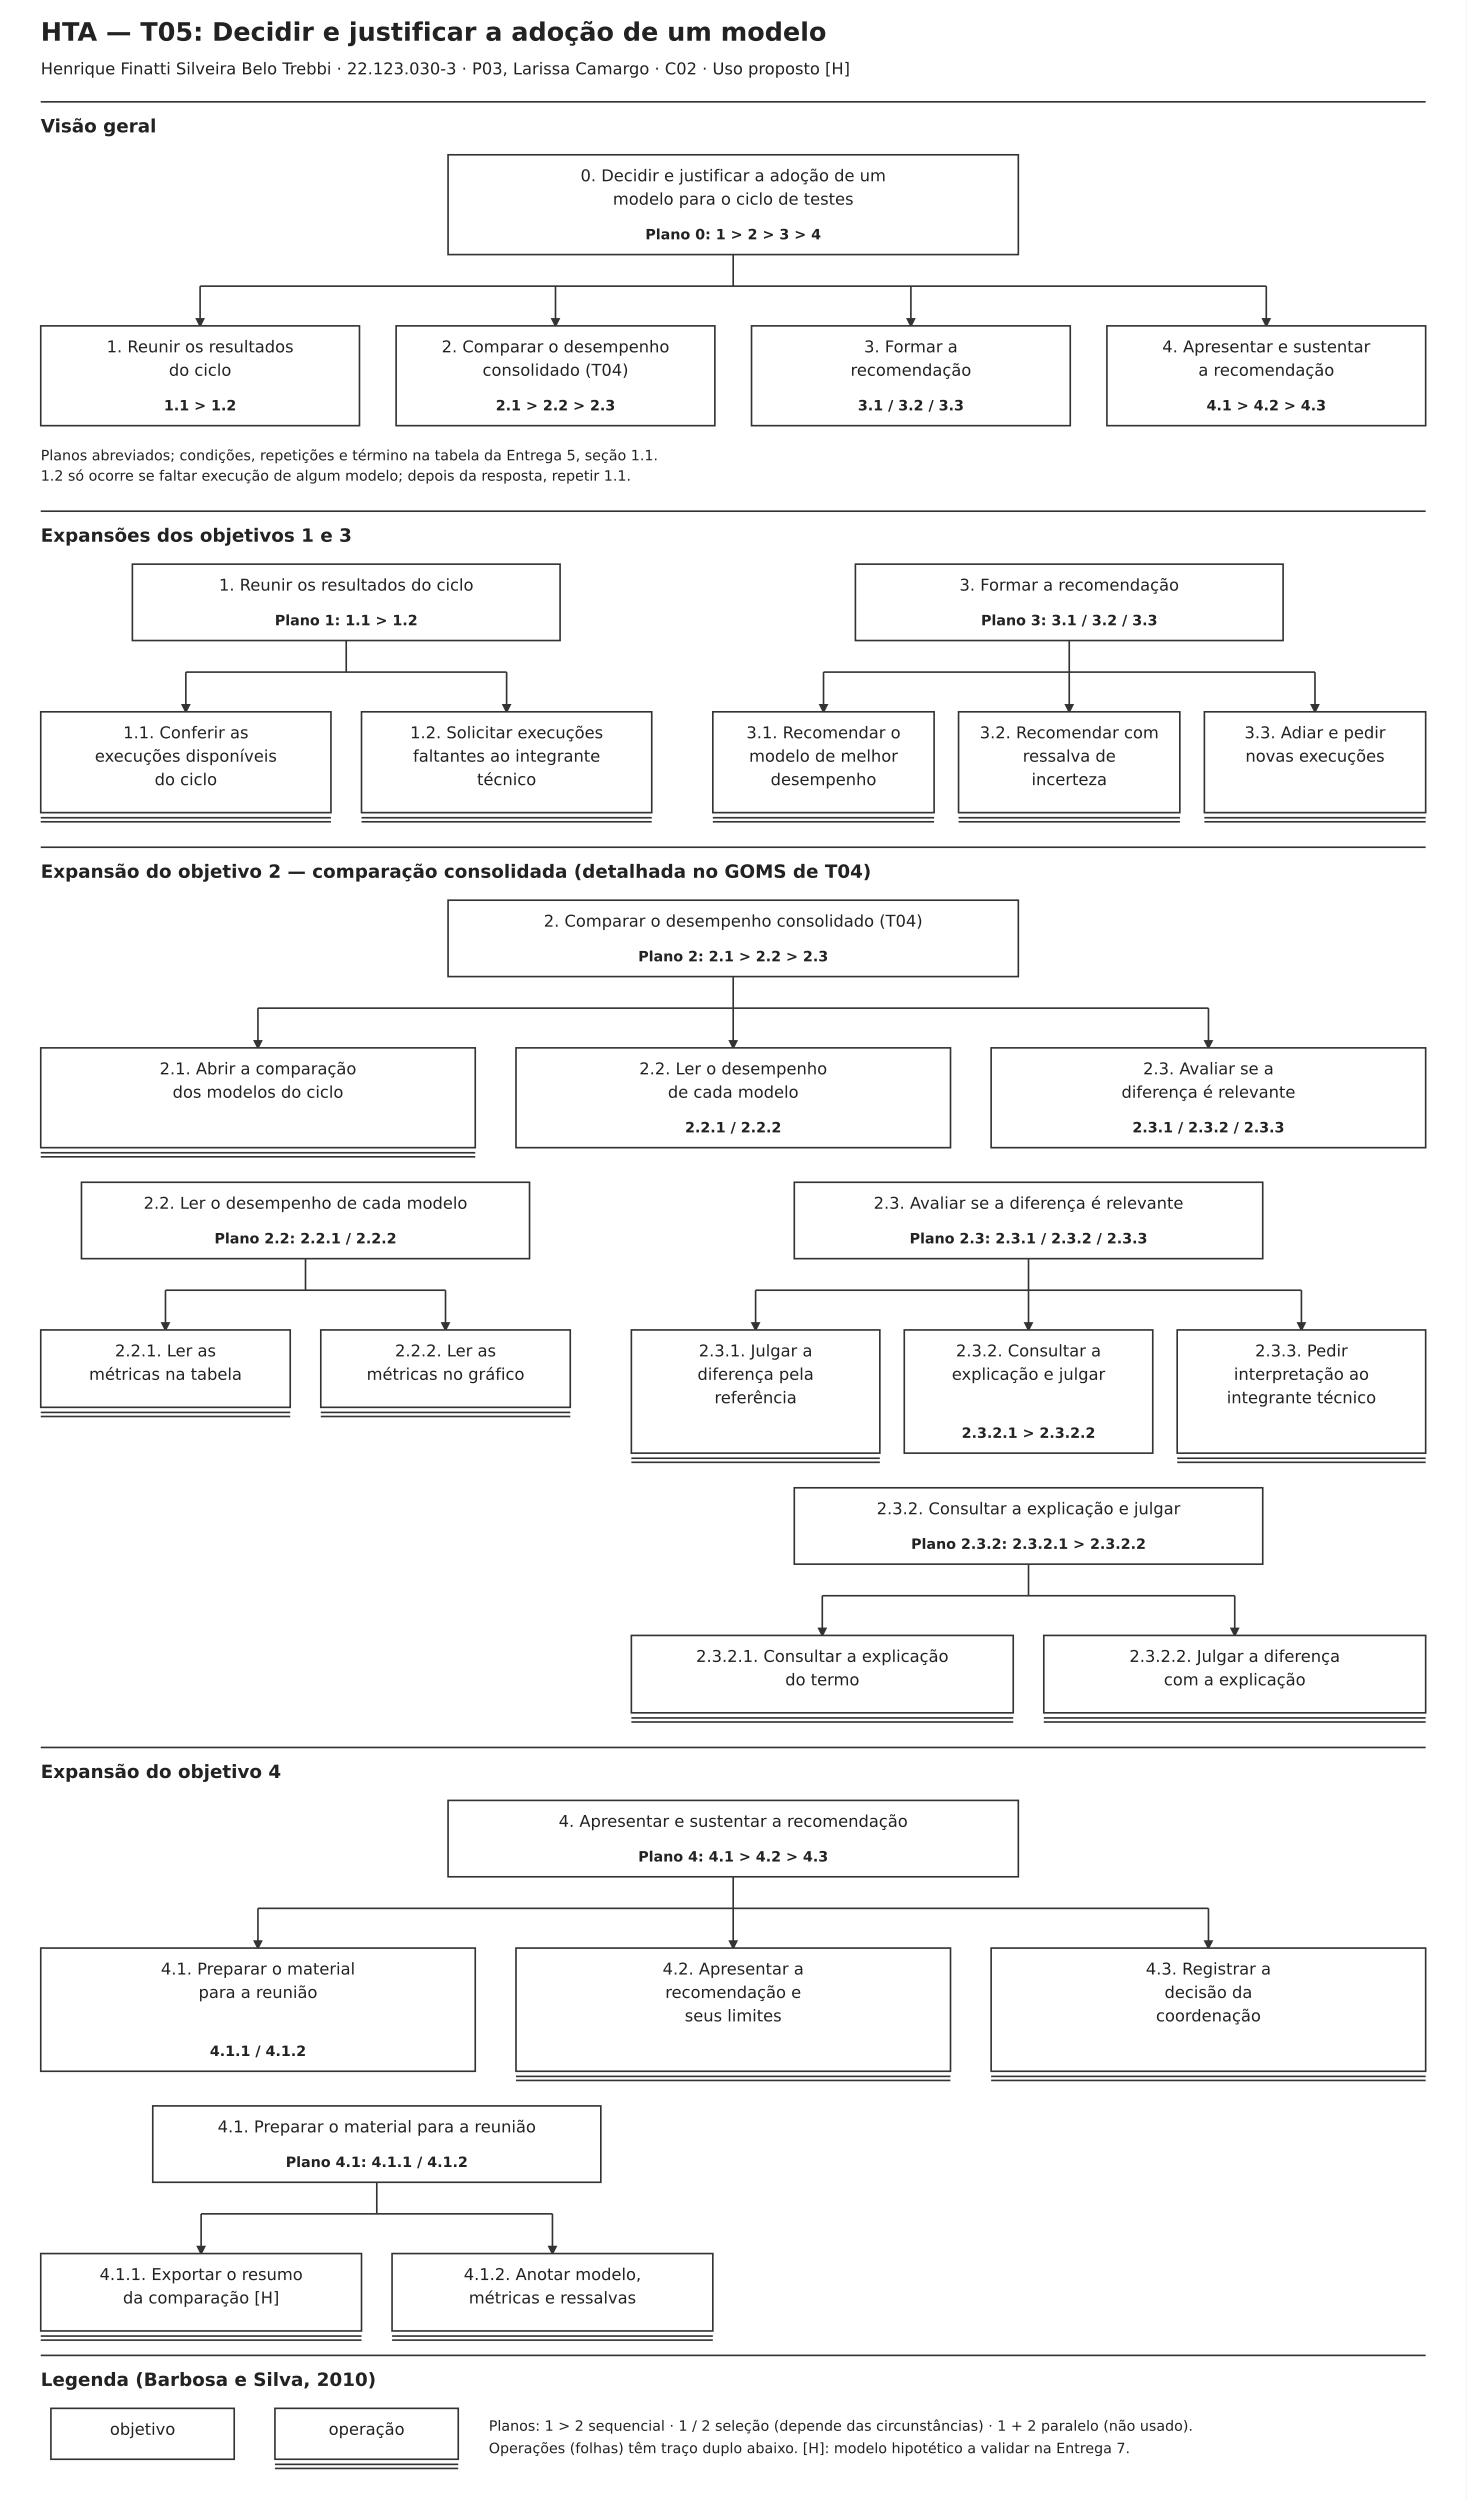
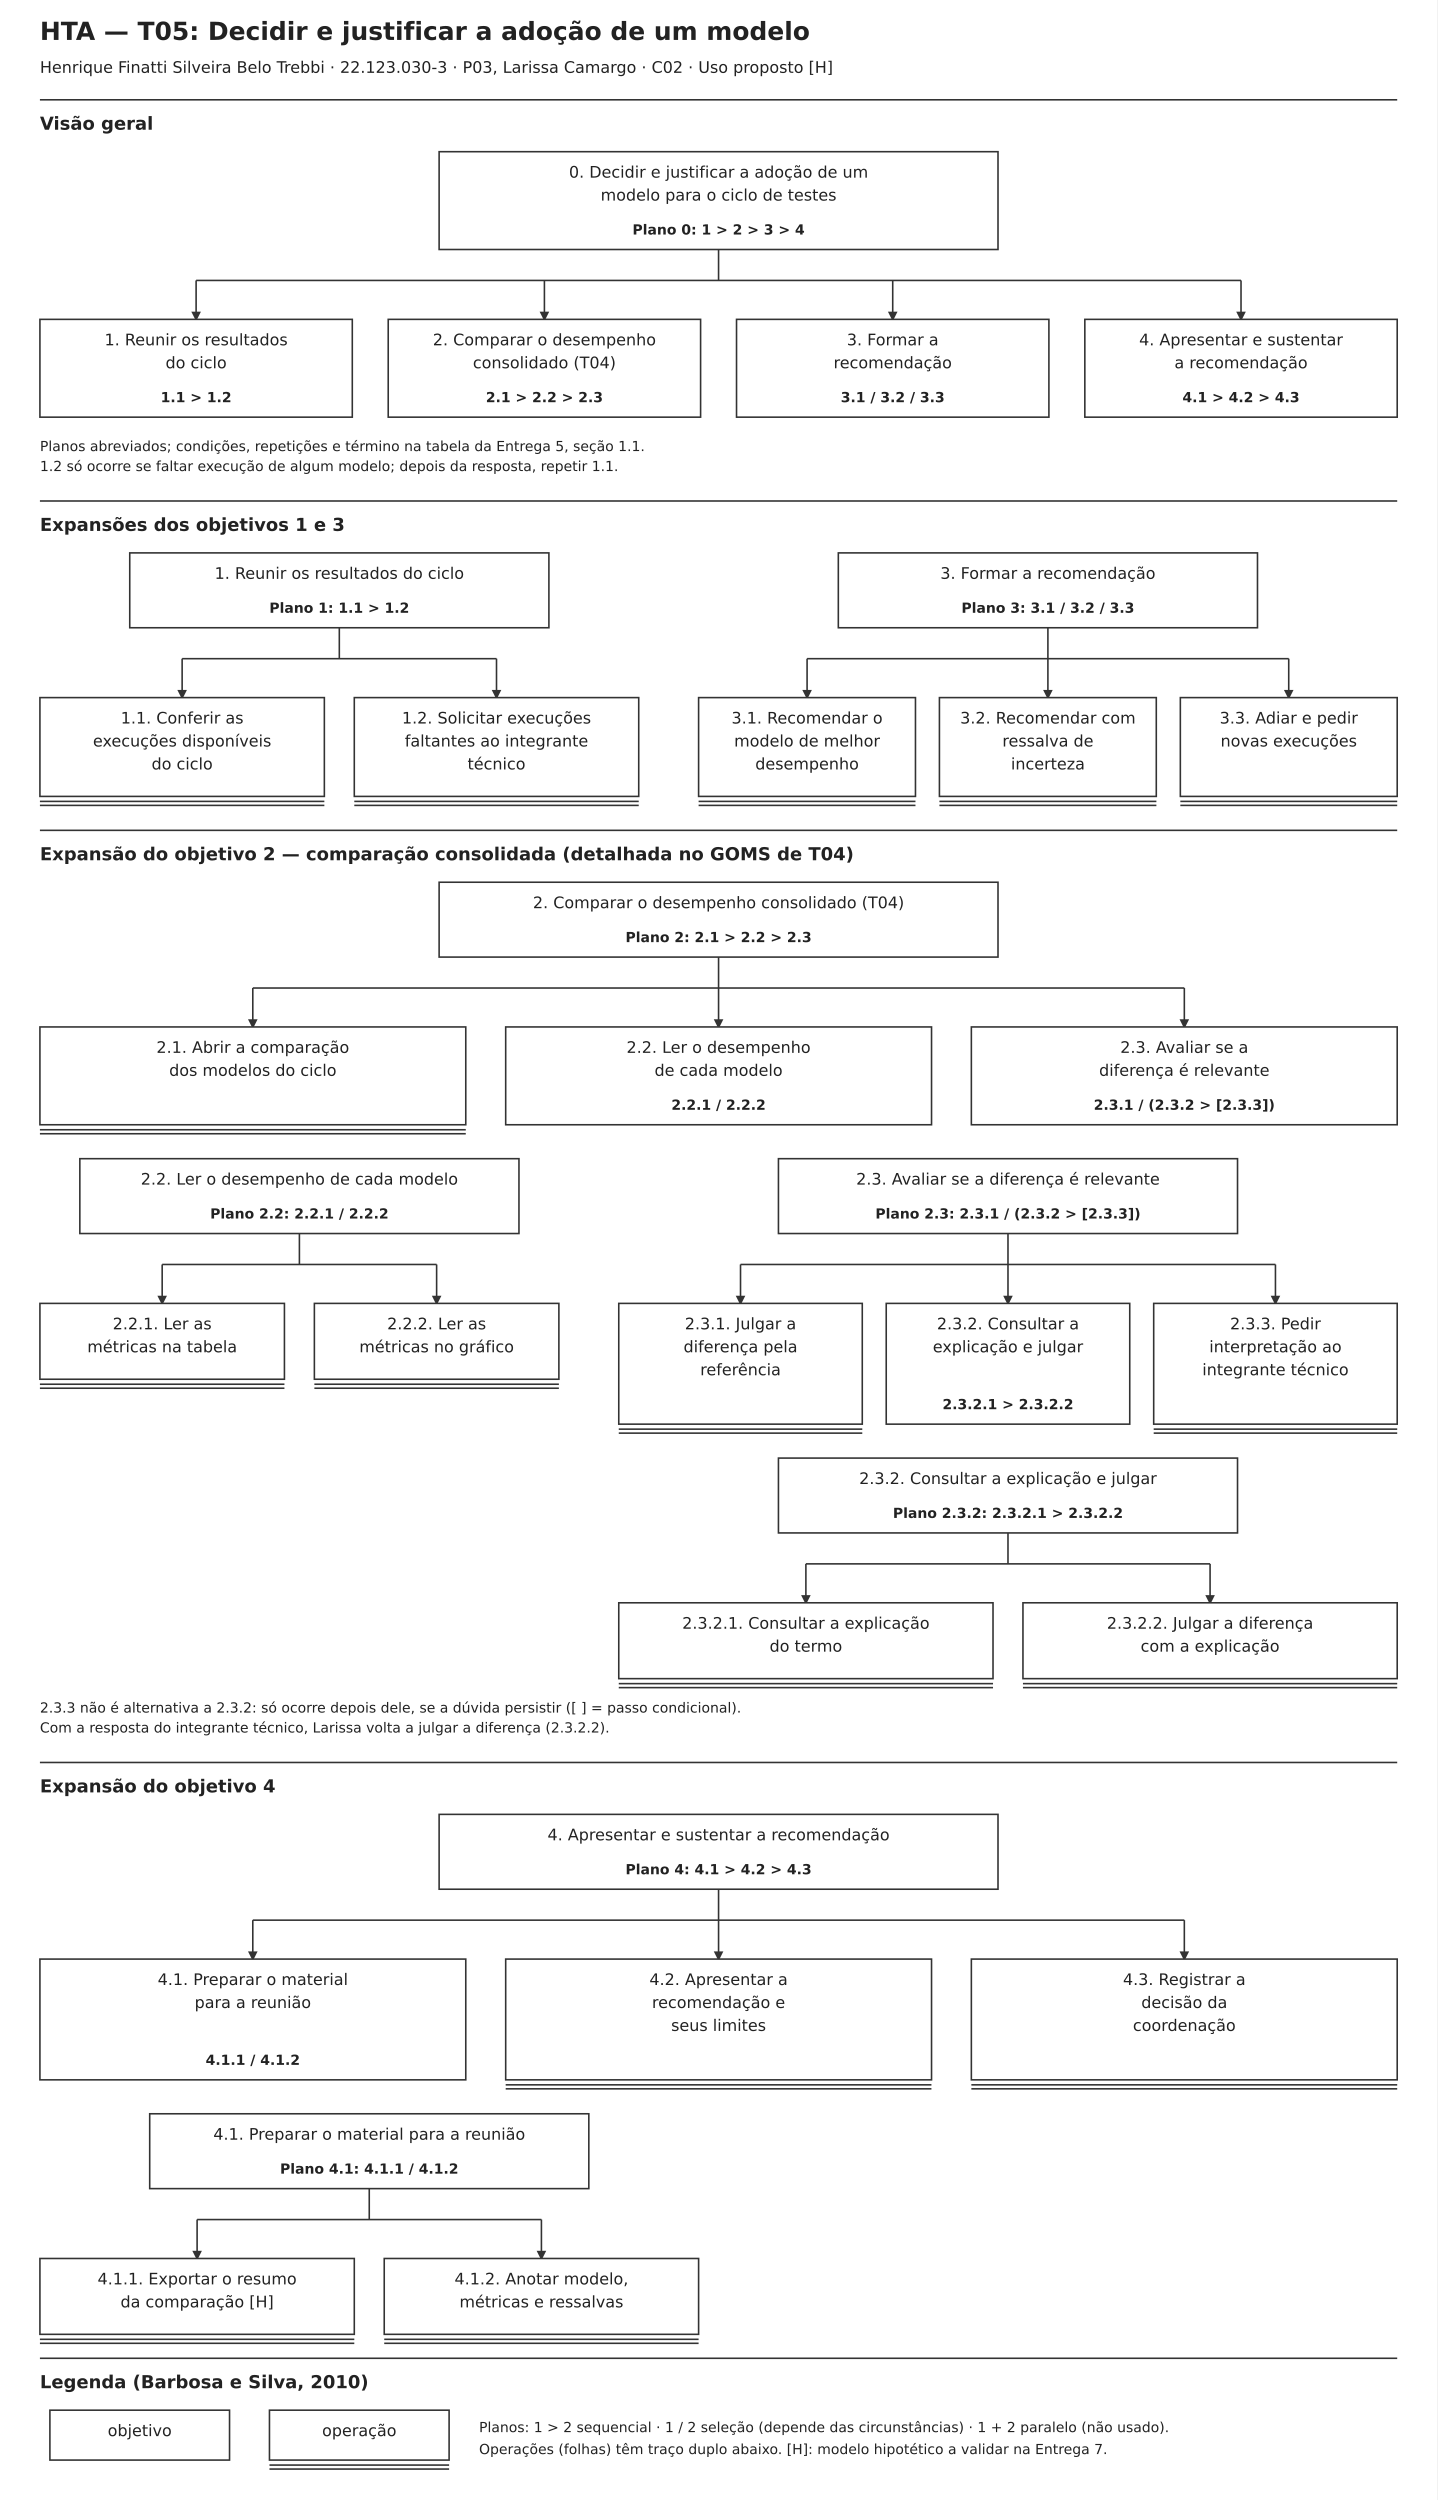
- <svg xmlns="http://www.w3.org/2000/svg" width="1440" height="2455" viewBox="0 0 1440 2455" role="img" aria-labelledby="title desc">
+ <svg xmlns="http://www.w3.org/2000/svg" width="1440" height="2505" viewBox="0 0 1440 2505" role="img" aria-labelledby="title desc">
  <defs>
    <marker id="arrow" viewBox="0 0 10 10" refX="8" refY="5" markerWidth="6" markerHeight="6" orient="auto">
      <path d="M0 0 L10 5 L0 10 Z" fill="#333" />
    </marker>
  </defs>
-   <rect width="1440" height="2455" fill="white" />
+   <rect width="1440" height="2505" fill="white" />
  <g font-family="DejaVu Sans, Arial, sans-serif" fill="#222">
    <text x="40" y="40" text-anchor="start" font-size="25" font-weight="700">HTA — T05: Decidir e justificar a adoção de um modelo</text>
    <text x="40" y="73" text-anchor="start" font-size="16" font-weight="400">Henrique Finatti Silveira Belo Trebbi · 22.123.030-3 · P03, Larissa Camargo · C02 · Uso proposto [H]</text>
    <path d="M40 100 H1400" fill="none" stroke="#333" stroke-width="1.6" />
    <text x="40" y="130" text-anchor="start" font-size="18" font-weight="700">Visão geral</text>
    <g data-box="b1">
      <rect x="440.0" y="152" width="560.0" height="98" fill="white" stroke="#333" stroke-width="1.6" class="frame" />
      <text x="720.0" y="178" text-anchor="middle" font-size="16" font-weight="400">0. Decidir e justificar a adoção de um</text>
      <text x="720.0" y="201" text-anchor="middle" font-size="16" font-weight="400">modelo para o ciclo de testes</text>
      <text x="720.0" y="235" text-anchor="middle" font-size="14" font-weight="700">Plano 0: 1 &gt; 2 &gt; 3 &gt; 4</text>
    </g>
    <path d="M720.0 250 V281" fill="none" stroke="#333" stroke-width="1.6" />
    <path d="M196.5 281 H1243.5" fill="none" stroke="#333" stroke-width="1.6" />
    <path d="M196.5 281 V320" fill="none" stroke="#333" stroke-width="1.6" marker-end="url(#arrow)" />
    <g data-box="b2">
      <rect x="40.0" y="320" width="313.0" height="98" fill="white" stroke="#333" stroke-width="1.6" class="frame" />
      <text x="196.5" y="346" text-anchor="middle" font-size="16" font-weight="400">1. Reunir os resultados</text>
      <text x="196.5" y="369" text-anchor="middle" font-size="16" font-weight="400">do ciclo</text>
      <text x="196.5" y="403" text-anchor="middle" font-size="14" font-weight="700">1.1 &gt; 1.2</text>
    </g>
    <path d="M545.5 281 V320" fill="none" stroke="#333" stroke-width="1.6" marker-end="url(#arrow)" />
    <g data-box="b3">
      <rect x="389.0" y="320" width="313.0" height="98" fill="white" stroke="#333" stroke-width="1.6" class="frame" />
      <text x="545.5" y="346" text-anchor="middle" font-size="16" font-weight="400">2. Comparar o desempenho</text>
      <text x="545.5" y="369" text-anchor="middle" font-size="16" font-weight="400">consolidado (T04)</text>
      <text x="545.5" y="403" text-anchor="middle" font-size="14" font-weight="700">2.1 &gt; 2.2 &gt; 2.3</text>
    </g>
    <path d="M894.5 281 V320" fill="none" stroke="#333" stroke-width="1.6" marker-end="url(#arrow)" />
    <g data-box="b4">
      <rect x="738.0" y="320" width="313.0" height="98" fill="white" stroke="#333" stroke-width="1.6" class="frame" />
      <text x="894.5" y="346" text-anchor="middle" font-size="16" font-weight="400">3. Formar a</text>
      <text x="894.5" y="369" text-anchor="middle" font-size="16" font-weight="400">recomendação</text>
      <text x="894.5" y="403" text-anchor="middle" font-size="14" font-weight="700">3.1 / 3.2 / 3.3</text>
    </g>
    <path d="M1243.5 281 V320" fill="none" stroke="#333" stroke-width="1.6" marker-end="url(#arrow)" />
    <g data-box="b5">
      <rect x="1087.0" y="320" width="313.0" height="98" fill="white" stroke="#333" stroke-width="1.6" class="frame" />
      <text x="1243.5" y="346" text-anchor="middle" font-size="16" font-weight="400">4. Apresentar e sustentar</text>
      <text x="1243.5" y="369" text-anchor="middle" font-size="16" font-weight="400">a recomendação</text>
      <text x="1243.5" y="403" text-anchor="middle" font-size="14" font-weight="700">4.1 &gt; 4.2 &gt; 4.3</text>
    </g>
    <text x="40" y="452" text-anchor="start" font-size="14" font-weight="400">Planos abreviados; condições, repetições e término na tabela da Entrega 5, seção 1.1.</text>
    <text x="40" y="472" text-anchor="start" font-size="14" font-weight="400">1.2 só ocorre se faltar execução de algum modelo; depois da resposta, repetir 1.1.</text>
    <path d="M40 502 H1400" fill="none" stroke="#333" stroke-width="1.6" />
    <text x="40" y="532" text-anchor="start" font-size="18" font-weight="700">Expansões dos objetivos 1 e 3</text>
    <g data-box="b6">
      <rect x="130.0" y="554" width="420.0" height="75" fill="white" stroke="#333" stroke-width="1.6" class="frame" />
      <text x="340.0" y="580" text-anchor="middle" font-size="16" font-weight="400">1. Reunir os resultados do ciclo</text>
      <text x="340.0" y="614" text-anchor="middle" font-size="14" font-weight="700">Plano 1: 1.1 &gt; 1.2</text>
    </g>
    <path d="M340.0 629 V660" fill="none" stroke="#333" stroke-width="1.6" />
    <path d="M182.5 660 H497.5" fill="none" stroke="#333" stroke-width="1.6" />
    <path d="M182.5 660 V699" fill="none" stroke="#333" stroke-width="1.6" marker-end="url(#arrow)" />
    <g data-box="b7">
      <rect x="40.0" y="699" width="285.0" height="99" fill="white" stroke="#333" stroke-width="1.6" class="frame" />
      <text x="182.5" y="725" text-anchor="middle" font-size="16" font-weight="400">1.1. Conferir as</text>
      <text x="182.5" y="748" text-anchor="middle" font-size="16" font-weight="400">execuções disponíveis</text>
      <text x="182.5" y="771" text-anchor="middle" font-size="16" font-weight="400">do ciclo</text>
    </g>
    <path d="M40.0 803 H325.0" fill="none" stroke="#333" stroke-width="1.6" />
    <path d="M40.0 807 H325.0" fill="none" stroke="#333" stroke-width="1.6" />
    <path d="M497.5 660 V699" fill="none" stroke="#333" stroke-width="1.6" marker-end="url(#arrow)" />
    <g data-box="b8">
      <rect x="355.0" y="699" width="285.0" height="99" fill="white" stroke="#333" stroke-width="1.6" class="frame" />
      <text x="497.5" y="725" text-anchor="middle" font-size="16" font-weight="400">1.2. Solicitar execuções</text>
      <text x="497.5" y="748" text-anchor="middle" font-size="16" font-weight="400">faltantes ao integrante</text>
      <text x="497.5" y="771" text-anchor="middle" font-size="16" font-weight="400">técnico</text>
    </g>
    <path d="M355.0 803 H640.0" fill="none" stroke="#333" stroke-width="1.6" />
    <path d="M355.0 807 H640.0" fill="none" stroke="#333" stroke-width="1.6" />
    <g data-box="b9">
      <rect x="840.0" y="554" width="420.0" height="75" fill="white" stroke="#333" stroke-width="1.6" class="frame" />
      <text x="1050.0" y="580" text-anchor="middle" font-size="16" font-weight="400">3. Formar a recomendação</text>
      <text x="1050.0" y="614" text-anchor="middle" font-size="14" font-weight="700">Plano 3: 3.1 / 3.2 / 3.3</text>
    </g>
    <path d="M1050.0 629 V660" fill="none" stroke="#333" stroke-width="1.6" />
    <path d="M808.7 660 H1291.3" fill="none" stroke="#333" stroke-width="1.6" />
    <path d="M808.7 660 V699" fill="none" stroke="#333" stroke-width="1.6" marker-end="url(#arrow)" />
    <g data-box="b10">
      <rect x="700.0" y="699" width="217.3" height="99" fill="white" stroke="#333" stroke-width="1.6" class="frame" />
      <text x="808.667" y="725" text-anchor="middle" font-size="16" font-weight="400">3.1. Recomendar o</text>
      <text x="808.667" y="748" text-anchor="middle" font-size="16" font-weight="400">modelo de melhor</text>
      <text x="808.667" y="771" text-anchor="middle" font-size="16" font-weight="400">desempenho</text>
    </g>
    <path d="M700.0 803 H917.3" fill="none" stroke="#333" stroke-width="1.6" />
    <path d="M700.0 807 H917.3" fill="none" stroke="#333" stroke-width="1.6" />
    <path d="M1050.0 660 V699" fill="none" stroke="#333" stroke-width="1.6" marker-end="url(#arrow)" />
    <g data-box="b11">
      <rect x="941.3" y="699" width="217.3" height="99" fill="white" stroke="#333" stroke-width="1.6" class="frame" />
      <text x="1050.0" y="725" text-anchor="middle" font-size="16" font-weight="400">3.2. Recomendar com</text>
      <text x="1050.0" y="748" text-anchor="middle" font-size="16" font-weight="400">ressalva de</text>
      <text x="1050.0" y="771" text-anchor="middle" font-size="16" font-weight="400">incerteza</text>
    </g>
    <path d="M941.3 803 H1158.7" fill="none" stroke="#333" stroke-width="1.6" />
    <path d="M941.3 807 H1158.7" fill="none" stroke="#333" stroke-width="1.6" />
    <path d="M1291.3 660 V699" fill="none" stroke="#333" stroke-width="1.6" marker-end="url(#arrow)" />
    <g data-box="b12">
      <rect x="1182.7" y="699" width="217.3" height="99" fill="white" stroke="#333" stroke-width="1.6" class="frame" />
      <text x="1291.333" y="725" text-anchor="middle" font-size="16" font-weight="400">3.3. Adiar e pedir</text>
      <text x="1291.333" y="748" text-anchor="middle" font-size="16" font-weight="400">novas execuções</text>
    </g>
    <path d="M1182.7 803 H1400.0" fill="none" stroke="#333" stroke-width="1.6" />
    <path d="M1182.7 807 H1400.0" fill="none" stroke="#333" stroke-width="1.6" />
    <path d="M40 832 H1400" fill="none" stroke="#333" stroke-width="1.6" />
    <text x="40" y="862" text-anchor="start" font-size="18" font-weight="700">Expansão do objetivo 2 — comparação consolidada (detalhada no GOMS de T04)</text>
    <g data-box="b13">
      <rect x="440.0" y="884" width="560.0" height="75" fill="white" stroke="#333" stroke-width="1.6" class="frame" />
      <text x="720.0" y="910" text-anchor="middle" font-size="16" font-weight="400">2. Comparar o desempenho consolidado (T04)</text>
      <text x="720.0" y="944" text-anchor="middle" font-size="14" font-weight="700">Plano 2: 2.1 &gt; 2.2 &gt; 2.3</text>
    </g>
    <path d="M720.0 959 V990" fill="none" stroke="#333" stroke-width="1.6" />
    <path d="M253.3 990 H1186.7" fill="none" stroke="#333" stroke-width="1.6" />
    <path d="M253.3 990 V1029" fill="none" stroke="#333" stroke-width="1.6" marker-end="url(#arrow)" />
    <g data-box="b14">
      <rect x="40.0" y="1029" width="426.7" height="98" fill="white" stroke="#333" stroke-width="1.6" class="frame" />
      <text x="253.333" y="1055" text-anchor="middle" font-size="16" font-weight="400">2.1. Abrir a comparação</text>
      <text x="253.333" y="1078" text-anchor="middle" font-size="16" font-weight="400">dos modelos do ciclo</text>
    </g>
    <path d="M40.0 1132 H466.7" fill="none" stroke="#333" stroke-width="1.6" />
    <path d="M40.0 1136 H466.7" fill="none" stroke="#333" stroke-width="1.6" />
    <path d="M720.0 990 V1029" fill="none" stroke="#333" stroke-width="1.6" marker-end="url(#arrow)" />
    <g data-box="b15">
      <rect x="506.7" y="1029" width="426.7" height="98" fill="white" stroke="#333" stroke-width="1.6" class="frame" />
      <text x="720.0" y="1055" text-anchor="middle" font-size="16" font-weight="400">2.2. Ler o desempenho</text>
      <text x="720.0" y="1078" text-anchor="middle" font-size="16" font-weight="400">de cada modelo</text>
      <text x="720.0" y="1112" text-anchor="middle" font-size="14" font-weight="700">2.2.1 / 2.2.2</text>
    </g>
    <path d="M1186.7 990 V1029" fill="none" stroke="#333" stroke-width="1.6" marker-end="url(#arrow)" />
    <g data-box="b16">
      <rect x="973.3" y="1029" width="426.7" height="98" fill="white" stroke="#333" stroke-width="1.6" class="frame" />
      <text x="1186.667" y="1055" text-anchor="middle" font-size="16" font-weight="400">2.3. Avaliar se a</text>
      <text x="1186.667" y="1078" text-anchor="middle" font-size="16" font-weight="400">diferença é relevante</text>
-       <text x="1186.667" y="1112" text-anchor="middle" font-size="14" font-weight="700">2.3.1 / 2.3.2 / 2.3.3</text>
+       <text x="1186.667" y="1112" text-anchor="middle" font-size="14" font-weight="700">2.3.1 / (2.3.2 &gt; [2.3.3])</text>
    </g>
    <g data-box="b17">
      <rect x="80.0" y="1161" width="440.0" height="75" fill="white" stroke="#333" stroke-width="1.6" class="frame" />
      <text x="300.0" y="1187" text-anchor="middle" font-size="16" font-weight="400">2.2. Ler o desempenho de cada modelo</text>
      <text x="300.0" y="1221" text-anchor="middle" font-size="14" font-weight="700">Plano 2.2: 2.2.1 / 2.2.2</text>
    </g>
    <path d="M300.0 1236 V1267" fill="none" stroke="#333" stroke-width="1.6" />
    <path d="M162.5 1267 H437.5" fill="none" stroke="#333" stroke-width="1.6" />
    <path d="M162.5 1267 V1306" fill="none" stroke="#333" stroke-width="1.6" marker-end="url(#arrow)" />
    <g data-box="b18">
      <rect x="40.0" y="1306" width="245.0" height="76" fill="white" stroke="#333" stroke-width="1.6" class="frame" />
      <text x="162.5" y="1332" text-anchor="middle" font-size="16" font-weight="400">2.2.1. Ler as</text>
      <text x="162.5" y="1355" text-anchor="middle" font-size="16" font-weight="400">métricas na tabela</text>
    </g>
    <path d="M40.0 1387 H285.0" fill="none" stroke="#333" stroke-width="1.6" />
    <path d="M40.0 1391 H285.0" fill="none" stroke="#333" stroke-width="1.6" />
    <path d="M437.5 1267 V1306" fill="none" stroke="#333" stroke-width="1.6" marker-end="url(#arrow)" />
    <g data-box="b19">
      <rect x="315.0" y="1306" width="245.0" height="76" fill="white" stroke="#333" stroke-width="1.6" class="frame" />
      <text x="437.5" y="1332" text-anchor="middle" font-size="16" font-weight="400">2.2.2. Ler as</text>
      <text x="437.5" y="1355" text-anchor="middle" font-size="16" font-weight="400">métricas no gráfico</text>
    </g>
    <path d="M315.0 1387 H560.0" fill="none" stroke="#333" stroke-width="1.6" />
    <path d="M315.0 1391 H560.0" fill="none" stroke="#333" stroke-width="1.6" />
    <g data-box="b20">
      <rect x="780.0" y="1161" width="460.0" height="75" fill="white" stroke="#333" stroke-width="1.6" class="frame" />
      <text x="1010.0" y="1187" text-anchor="middle" font-size="16" font-weight="400">2.3. Avaliar se a diferença é relevante</text>
-       <text x="1010.0" y="1221" text-anchor="middle" font-size="14" font-weight="700">Plano 2.3: 2.3.1 / 2.3.2 / 2.3.3</text>
+       <text x="1010.0" y="1221" text-anchor="middle" font-size="14" font-weight="700">Plano 2.3: 2.3.1 / (2.3.2 &gt; [2.3.3])</text>
    </g>
    <path d="M1010.0 1236 V1267" fill="none" stroke="#333" stroke-width="1.6" />
    <path d="M742.0 1267 H1278.0" fill="none" stroke="#333" stroke-width="1.6" />
    <path d="M742.0 1267 V1306" fill="none" stroke="#333" stroke-width="1.6" marker-end="url(#arrow)" />
    <g data-box="b21">
      <rect x="620.0" y="1306" width="244.0" height="121" fill="white" stroke="#333" stroke-width="1.6" class="frame" />
      <text x="742.0" y="1332" text-anchor="middle" font-size="16" font-weight="400">2.3.1. Julgar a</text>
      <text x="742.0" y="1355" text-anchor="middle" font-size="16" font-weight="400">diferença pela</text>
      <text x="742.0" y="1378" text-anchor="middle" font-size="16" font-weight="400">referência</text>
    </g>
    <path d="M620.0 1432 H864.0" fill="none" stroke="#333" stroke-width="1.6" />
    <path d="M620.0 1436 H864.0" fill="none" stroke="#333" stroke-width="1.6" />
    <path d="M1010.0 1267 V1306" fill="none" stroke="#333" stroke-width="1.6" marker-end="url(#arrow)" />
    <g data-box="b22">
      <rect x="888.0" y="1306" width="244.0" height="121" fill="white" stroke="#333" stroke-width="1.6" class="frame" />
      <text x="1010.0" y="1332" text-anchor="middle" font-size="16" font-weight="400">2.3.2. Consultar a</text>
      <text x="1010.0" y="1355" text-anchor="middle" font-size="16" font-weight="400">explicação e julgar</text>
      <text x="1010.0" y="1412" text-anchor="middle" font-size="14" font-weight="700">2.3.2.1 &gt; 2.3.2.2</text>
    </g>
    <path d="M1278.0 1267 V1306" fill="none" stroke="#333" stroke-width="1.6" marker-end="url(#arrow)" />
    <g data-box="b23">
      <rect x="1156.0" y="1306" width="244.0" height="121" fill="white" stroke="#333" stroke-width="1.6" class="frame" />
      <text x="1278.0" y="1332" text-anchor="middle" font-size="16" font-weight="400">2.3.3. Pedir</text>
      <text x="1278.0" y="1355" text-anchor="middle" font-size="16" font-weight="400">interpretação ao</text>
      <text x="1278.0" y="1378" text-anchor="middle" font-size="16" font-weight="400">integrante técnico</text>
    </g>
    <path d="M1156.0 1432 H1400.0" fill="none" stroke="#333" stroke-width="1.6" />
    <path d="M1156.0 1436 H1400.0" fill="none" stroke="#333" stroke-width="1.6" />
    <g data-box="b24">
      <rect x="780.0" y="1461" width="460.0" height="75" fill="white" stroke="#333" stroke-width="1.6" class="frame" />
      <text x="1010.0" y="1487" text-anchor="middle" font-size="16" font-weight="400">2.3.2. Consultar a explicação e julgar</text>
      <text x="1010.0" y="1521" text-anchor="middle" font-size="14" font-weight="700">Plano 2.3.2: 2.3.2.1 &gt; 2.3.2.2</text>
    </g>
    <path d="M1010.0 1536 V1567" fill="none" stroke="#333" stroke-width="1.6" />
    <path d="M807.5 1567 H1212.5" fill="none" stroke="#333" stroke-width="1.6" />
    <path d="M807.5 1567 V1606" fill="none" stroke="#333" stroke-width="1.6" marker-end="url(#arrow)" />
    <g data-box="b25">
      <rect x="620.0" y="1606" width="375.0" height="76" fill="white" stroke="#333" stroke-width="1.6" class="frame" />
      <text x="807.5" y="1632" text-anchor="middle" font-size="16" font-weight="400">2.3.2.1. Consultar a explicação</text>
      <text x="807.5" y="1655" text-anchor="middle" font-size="16" font-weight="400">do termo</text>
    </g>
    <path d="M620.0 1687 H995.0" fill="none" stroke="#333" stroke-width="1.6" />
    <path d="M620.0 1691 H995.0" fill="none" stroke="#333" stroke-width="1.6" />
    <path d="M1212.5 1567 V1606" fill="none" stroke="#333" stroke-width="1.6" marker-end="url(#arrow)" />
    <g data-box="b26">
      <rect x="1025.0" y="1606" width="375.0" height="76" fill="white" stroke="#333" stroke-width="1.6" class="frame" />
      <text x="1212.5" y="1632" text-anchor="middle" font-size="16" font-weight="400">2.3.2.2. Julgar a diferença</text>
      <text x="1212.5" y="1655" text-anchor="middle" font-size="16" font-weight="400">com a explicação</text>
    </g>
    <path d="M1025.0 1687 H1400.0" fill="none" stroke="#333" stroke-width="1.6" />
    <path d="M1025.0 1691 H1400.0" fill="none" stroke="#333" stroke-width="1.6" />
-     <path d="M40 1716 H1400" fill="none" stroke="#333" stroke-width="1.6" />
-     <text x="40" y="1746" text-anchor="start" font-size="18" font-weight="700">Expansão do objetivo 4</text>
+     <text x="40" y="1716" text-anchor="start" font-size="14" font-weight="400">2.3.3 não é alternativa a 2.3.2: só ocorre depois dele, se a dúvida persistir ([ ] = passo condicional).</text>
+     <text x="40" y="1736" text-anchor="start" font-size="14" font-weight="400">Com a resposta do integrante técnico, Larissa volta a julgar a diferença (2.3.2.2).</text>
+     <path d="M40 1766 H1400" fill="none" stroke="#333" stroke-width="1.6" />
+     <text x="40" y="1796" text-anchor="start" font-size="18" font-weight="700">Expansão do objetivo 4</text>
    <g data-box="b27">
-       <rect x="440.0" y="1768" width="560.0" height="75" fill="white" stroke="#333" stroke-width="1.6" class="frame" />
-       <text x="720.0" y="1794" text-anchor="middle" font-size="16" font-weight="400">4. Apresentar e sustentar a recomendação</text>
-       <text x="720.0" y="1828" text-anchor="middle" font-size="14" font-weight="700">Plano 4: 4.1 &gt; 4.2 &gt; 4.3</text>
-     </g>
-     <path d="M720.0 1843 V1874" fill="none" stroke="#333" stroke-width="1.6" />
-     <path d="M253.3 1874 H1186.7" fill="none" stroke="#333" stroke-width="1.6" />
-     <path d="M253.3 1874 V1913" fill="none" stroke="#333" stroke-width="1.6" marker-end="url(#arrow)" />
+       <rect x="440.0" y="1818" width="560.0" height="75" fill="white" stroke="#333" stroke-width="1.6" class="frame" />
+       <text x="720.0" y="1844" text-anchor="middle" font-size="16" font-weight="400">4. Apresentar e sustentar a recomendação</text>
+       <text x="720.0" y="1878" text-anchor="middle" font-size="14" font-weight="700">Plano 4: 4.1 &gt; 4.2 &gt; 4.3</text>
+     </g>
+     <path d="M720.0 1893 V1924" fill="none" stroke="#333" stroke-width="1.6" />
+     <path d="M253.3 1924 H1186.7" fill="none" stroke="#333" stroke-width="1.6" />
+     <path d="M253.3 1924 V1963" fill="none" stroke="#333" stroke-width="1.6" marker-end="url(#arrow)" />
    <g data-box="b28">
-       <rect x="40.0" y="1913" width="426.7" height="121" fill="white" stroke="#333" stroke-width="1.6" class="frame" />
-       <text x="253.333" y="1939" text-anchor="middle" font-size="16" font-weight="400">4.1. Preparar o material</text>
-       <text x="253.333" y="1962" text-anchor="middle" font-size="16" font-weight="400">para a reunião</text>
-       <text x="253.333" y="2019" text-anchor="middle" font-size="14" font-weight="700">4.1.1 / 4.1.2</text>
-     </g>
-     <path d="M720.0 1874 V1913" fill="none" stroke="#333" stroke-width="1.6" marker-end="url(#arrow)" />
+       <rect x="40.0" y="1963" width="426.7" height="121" fill="white" stroke="#333" stroke-width="1.6" class="frame" />
+       <text x="253.333" y="1989" text-anchor="middle" font-size="16" font-weight="400">4.1. Preparar o material</text>
+       <text x="253.333" y="2012" text-anchor="middle" font-size="16" font-weight="400">para a reunião</text>
+       <text x="253.333" y="2069" text-anchor="middle" font-size="14" font-weight="700">4.1.1 / 4.1.2</text>
+     </g>
+     <path d="M720.0 1924 V1963" fill="none" stroke="#333" stroke-width="1.6" marker-end="url(#arrow)" />
    <g data-box="b29">
-       <rect x="506.7" y="1913" width="426.7" height="121" fill="white" stroke="#333" stroke-width="1.6" class="frame" />
-       <text x="720.0" y="1939" text-anchor="middle" font-size="16" font-weight="400">4.2. Apresentar a</text>
-       <text x="720.0" y="1962" text-anchor="middle" font-size="16" font-weight="400">recomendação e</text>
-       <text x="720.0" y="1985" text-anchor="middle" font-size="16" font-weight="400">seus limites</text>
-     </g>
-     <path d="M506.7 2039 H933.3" fill="none" stroke="#333" stroke-width="1.6" />
-     <path d="M506.7 2043 H933.3" fill="none" stroke="#333" stroke-width="1.6" />
-     <path d="M1186.7 1874 V1913" fill="none" stroke="#333" stroke-width="1.6" marker-end="url(#arrow)" />
+       <rect x="506.7" y="1963" width="426.7" height="121" fill="white" stroke="#333" stroke-width="1.6" class="frame" />
+       <text x="720.0" y="1989" text-anchor="middle" font-size="16" font-weight="400">4.2. Apresentar a</text>
+       <text x="720.0" y="2012" text-anchor="middle" font-size="16" font-weight="400">recomendação e</text>
+       <text x="720.0" y="2035" text-anchor="middle" font-size="16" font-weight="400">seus limites</text>
+     </g>
+     <path d="M506.7 2089 H933.3" fill="none" stroke="#333" stroke-width="1.6" />
+     <path d="M506.7 2093 H933.3" fill="none" stroke="#333" stroke-width="1.6" />
+     <path d="M1186.7 1924 V1963" fill="none" stroke="#333" stroke-width="1.6" marker-end="url(#arrow)" />
    <g data-box="b30">
-       <rect x="973.3" y="1913" width="426.7" height="121" fill="white" stroke="#333" stroke-width="1.6" class="frame" />
-       <text x="1186.667" y="1939" text-anchor="middle" font-size="16" font-weight="400">4.3. Registrar a</text>
-       <text x="1186.667" y="1962" text-anchor="middle" font-size="16" font-weight="400">decisão da</text>
-       <text x="1186.667" y="1985" text-anchor="middle" font-size="16" font-weight="400">coordenação</text>
-     </g>
-     <path d="M973.3 2039 H1400.0" fill="none" stroke="#333" stroke-width="1.6" />
-     <path d="M973.3 2043 H1400.0" fill="none" stroke="#333" stroke-width="1.6" />
+       <rect x="973.3" y="1963" width="426.7" height="121" fill="white" stroke="#333" stroke-width="1.6" class="frame" />
+       <text x="1186.667" y="1989" text-anchor="middle" font-size="16" font-weight="400">4.3. Registrar a</text>
+       <text x="1186.667" y="2012" text-anchor="middle" font-size="16" font-weight="400">decisão da</text>
+       <text x="1186.667" y="2035" text-anchor="middle" font-size="16" font-weight="400">coordenação</text>
+     </g>
+     <path d="M973.3 2089 H1400.0" fill="none" stroke="#333" stroke-width="1.6" />
+     <path d="M973.3 2093 H1400.0" fill="none" stroke="#333" stroke-width="1.6" />
    <g data-box="b31">
-       <rect x="150.0" y="2068" width="440.0" height="75" fill="white" stroke="#333" stroke-width="1.6" class="frame" />
-       <text x="370.0" y="2094" text-anchor="middle" font-size="16" font-weight="400">4.1. Preparar o material para a reunião</text>
-       <text x="370.0" y="2128" text-anchor="middle" font-size="14" font-weight="700">Plano 4.1: 4.1.1 / 4.1.2</text>
-     </g>
-     <path d="M370.0 2143 V2174" fill="none" stroke="#333" stroke-width="1.6" />
-     <path d="M197.5 2174 H542.5" fill="none" stroke="#333" stroke-width="1.6" />
-     <path d="M197.5 2174 V2213" fill="none" stroke="#333" stroke-width="1.6" marker-end="url(#arrow)" />
+       <rect x="150.0" y="2118" width="440.0" height="75" fill="white" stroke="#333" stroke-width="1.6" class="frame" />
+       <text x="370.0" y="2144" text-anchor="middle" font-size="16" font-weight="400">4.1. Preparar o material para a reunião</text>
+       <text x="370.0" y="2178" text-anchor="middle" font-size="14" font-weight="700">Plano 4.1: 4.1.1 / 4.1.2</text>
+     </g>
+     <path d="M370.0 2193 V2224" fill="none" stroke="#333" stroke-width="1.6" />
+     <path d="M197.5 2224 H542.5" fill="none" stroke="#333" stroke-width="1.6" />
+     <path d="M197.5 2224 V2263" fill="none" stroke="#333" stroke-width="1.6" marker-end="url(#arrow)" />
    <g data-box="b32">
-       <rect x="40.0" y="2213" width="315.0" height="76" fill="white" stroke="#333" stroke-width="1.6" class="frame" />
-       <text x="197.5" y="2239" text-anchor="middle" font-size="16" font-weight="400">4.1.1. Exportar o resumo</text>
-       <text x="197.5" y="2262" text-anchor="middle" font-size="16" font-weight="400">da comparação [H]</text>
-     </g>
-     <path d="M40.0 2294 H355.0" fill="none" stroke="#333" stroke-width="1.6" />
-     <path d="M40.0 2298 H355.0" fill="none" stroke="#333" stroke-width="1.6" />
-     <path d="M542.5 2174 V2213" fill="none" stroke="#333" stroke-width="1.6" marker-end="url(#arrow)" />
+       <rect x="40.0" y="2263" width="315.0" height="76" fill="white" stroke="#333" stroke-width="1.6" class="frame" />
+       <text x="197.5" y="2289" text-anchor="middle" font-size="16" font-weight="400">4.1.1. Exportar o resumo</text>
+       <text x="197.5" y="2312" text-anchor="middle" font-size="16" font-weight="400">da comparação [H]</text>
+     </g>
+     <path d="M40.0 2344 H355.0" fill="none" stroke="#333" stroke-width="1.6" />
+     <path d="M40.0 2348 H355.0" fill="none" stroke="#333" stroke-width="1.6" />
+     <path d="M542.5 2224 V2263" fill="none" stroke="#333" stroke-width="1.6" marker-end="url(#arrow)" />
    <g data-box="b33">
-       <rect x="385.0" y="2213" width="315.0" height="76" fill="white" stroke="#333" stroke-width="1.6" class="frame" />
-       <text x="542.5" y="2239" text-anchor="middle" font-size="16" font-weight="400">4.1.2. Anotar modelo,</text>
-       <text x="542.5" y="2262" text-anchor="middle" font-size="16" font-weight="400">métricas e ressalvas</text>
-     </g>
-     <path d="M385.0 2294 H700.0" fill="none" stroke="#333" stroke-width="1.6" />
-     <path d="M385.0 2298 H700.0" fill="none" stroke="#333" stroke-width="1.6" />
-     <path d="M40 2313 H1400" fill="none" stroke="#333" stroke-width="1.6" />
-     <text x="40" y="2343" text-anchor="start" font-size="18" font-weight="700">Legenda (Barbosa e Silva, 2010)</text>
+       <rect x="385.0" y="2263" width="315.0" height="76" fill="white" stroke="#333" stroke-width="1.6" class="frame" />
+       <text x="542.5" y="2289" text-anchor="middle" font-size="16" font-weight="400">4.1.2. Anotar modelo,</text>
+       <text x="542.5" y="2312" text-anchor="middle" font-size="16" font-weight="400">métricas e ressalvas</text>
+     </g>
+     <path d="M385.0 2344 H700.0" fill="none" stroke="#333" stroke-width="1.6" />
+     <path d="M385.0 2348 H700.0" fill="none" stroke="#333" stroke-width="1.6" />
+     <path d="M40 2363 H1400" fill="none" stroke="#333" stroke-width="1.6" />
+     <text x="40" y="2393" text-anchor="start" font-size="18" font-weight="700">Legenda (Barbosa e Silva, 2010)</text>
    <g data-box="b34">
-       <rect x="50.0" y="2365" width="180.0" height="50" fill="white" stroke="#333" stroke-width="1.6" class="frame" />
-       <text x="140" y="2391" text-anchor="middle" font-size="16" font-weight="400">objetivo</text>
+       <rect x="50.0" y="2415" width="180.0" height="50" fill="white" stroke="#333" stroke-width="1.6" class="frame" />
+       <text x="140" y="2441" text-anchor="middle" font-size="16" font-weight="400">objetivo</text>
    </g>
    <g data-box="b35">
-       <rect x="270.0" y="2365" width="180.0" height="50" fill="white" stroke="#333" stroke-width="1.6" class="frame" />
-       <text x="360" y="2391" text-anchor="middle" font-size="16" font-weight="400">operação</text>
-     </g>
-     <path d="M270.0 2420 H450.0" fill="none" stroke="#333" stroke-width="1.6" />
-     <path d="M270.0 2424 H450.0" fill="none" stroke="#333" stroke-width="1.6" />
-     <text x="480" y="2387" text-anchor="start" font-size="14" font-weight="400">Planos: 1 &gt; 2 sequencial · 1 / 2 seleção (depende das circunstâncias) · 1 + 2 paralelo (não usado).</text>
-     <text x="480" y="2409" text-anchor="start" font-size="14" font-weight="400">Operações (folhas) têm traço duplo abaixo. [H]: modelo hipotético a validar na Entrega 7.</text>
+       <rect x="270.0" y="2415" width="180.0" height="50" fill="white" stroke="#333" stroke-width="1.6" class="frame" />
+       <text x="360" y="2441" text-anchor="middle" font-size="16" font-weight="400">operação</text>
+     </g>
+     <path d="M270.0 2470 H450.0" fill="none" stroke="#333" stroke-width="1.6" />
+     <path d="M270.0 2474 H450.0" fill="none" stroke="#333" stroke-width="1.6" />
+     <text x="480" y="2437" text-anchor="start" font-size="14" font-weight="400">Planos: 1 &gt; 2 sequencial · 1 / 2 seleção (depende das circunstâncias) · 1 + 2 paralelo (não usado).</text>
+     <text x="480" y="2459" text-anchor="start" font-size="14" font-weight="400">Operações (folhas) têm traço duplo abaixo. [H]: modelo hipotético a validar na Entrega 7.</text>
  </g>
</svg>
